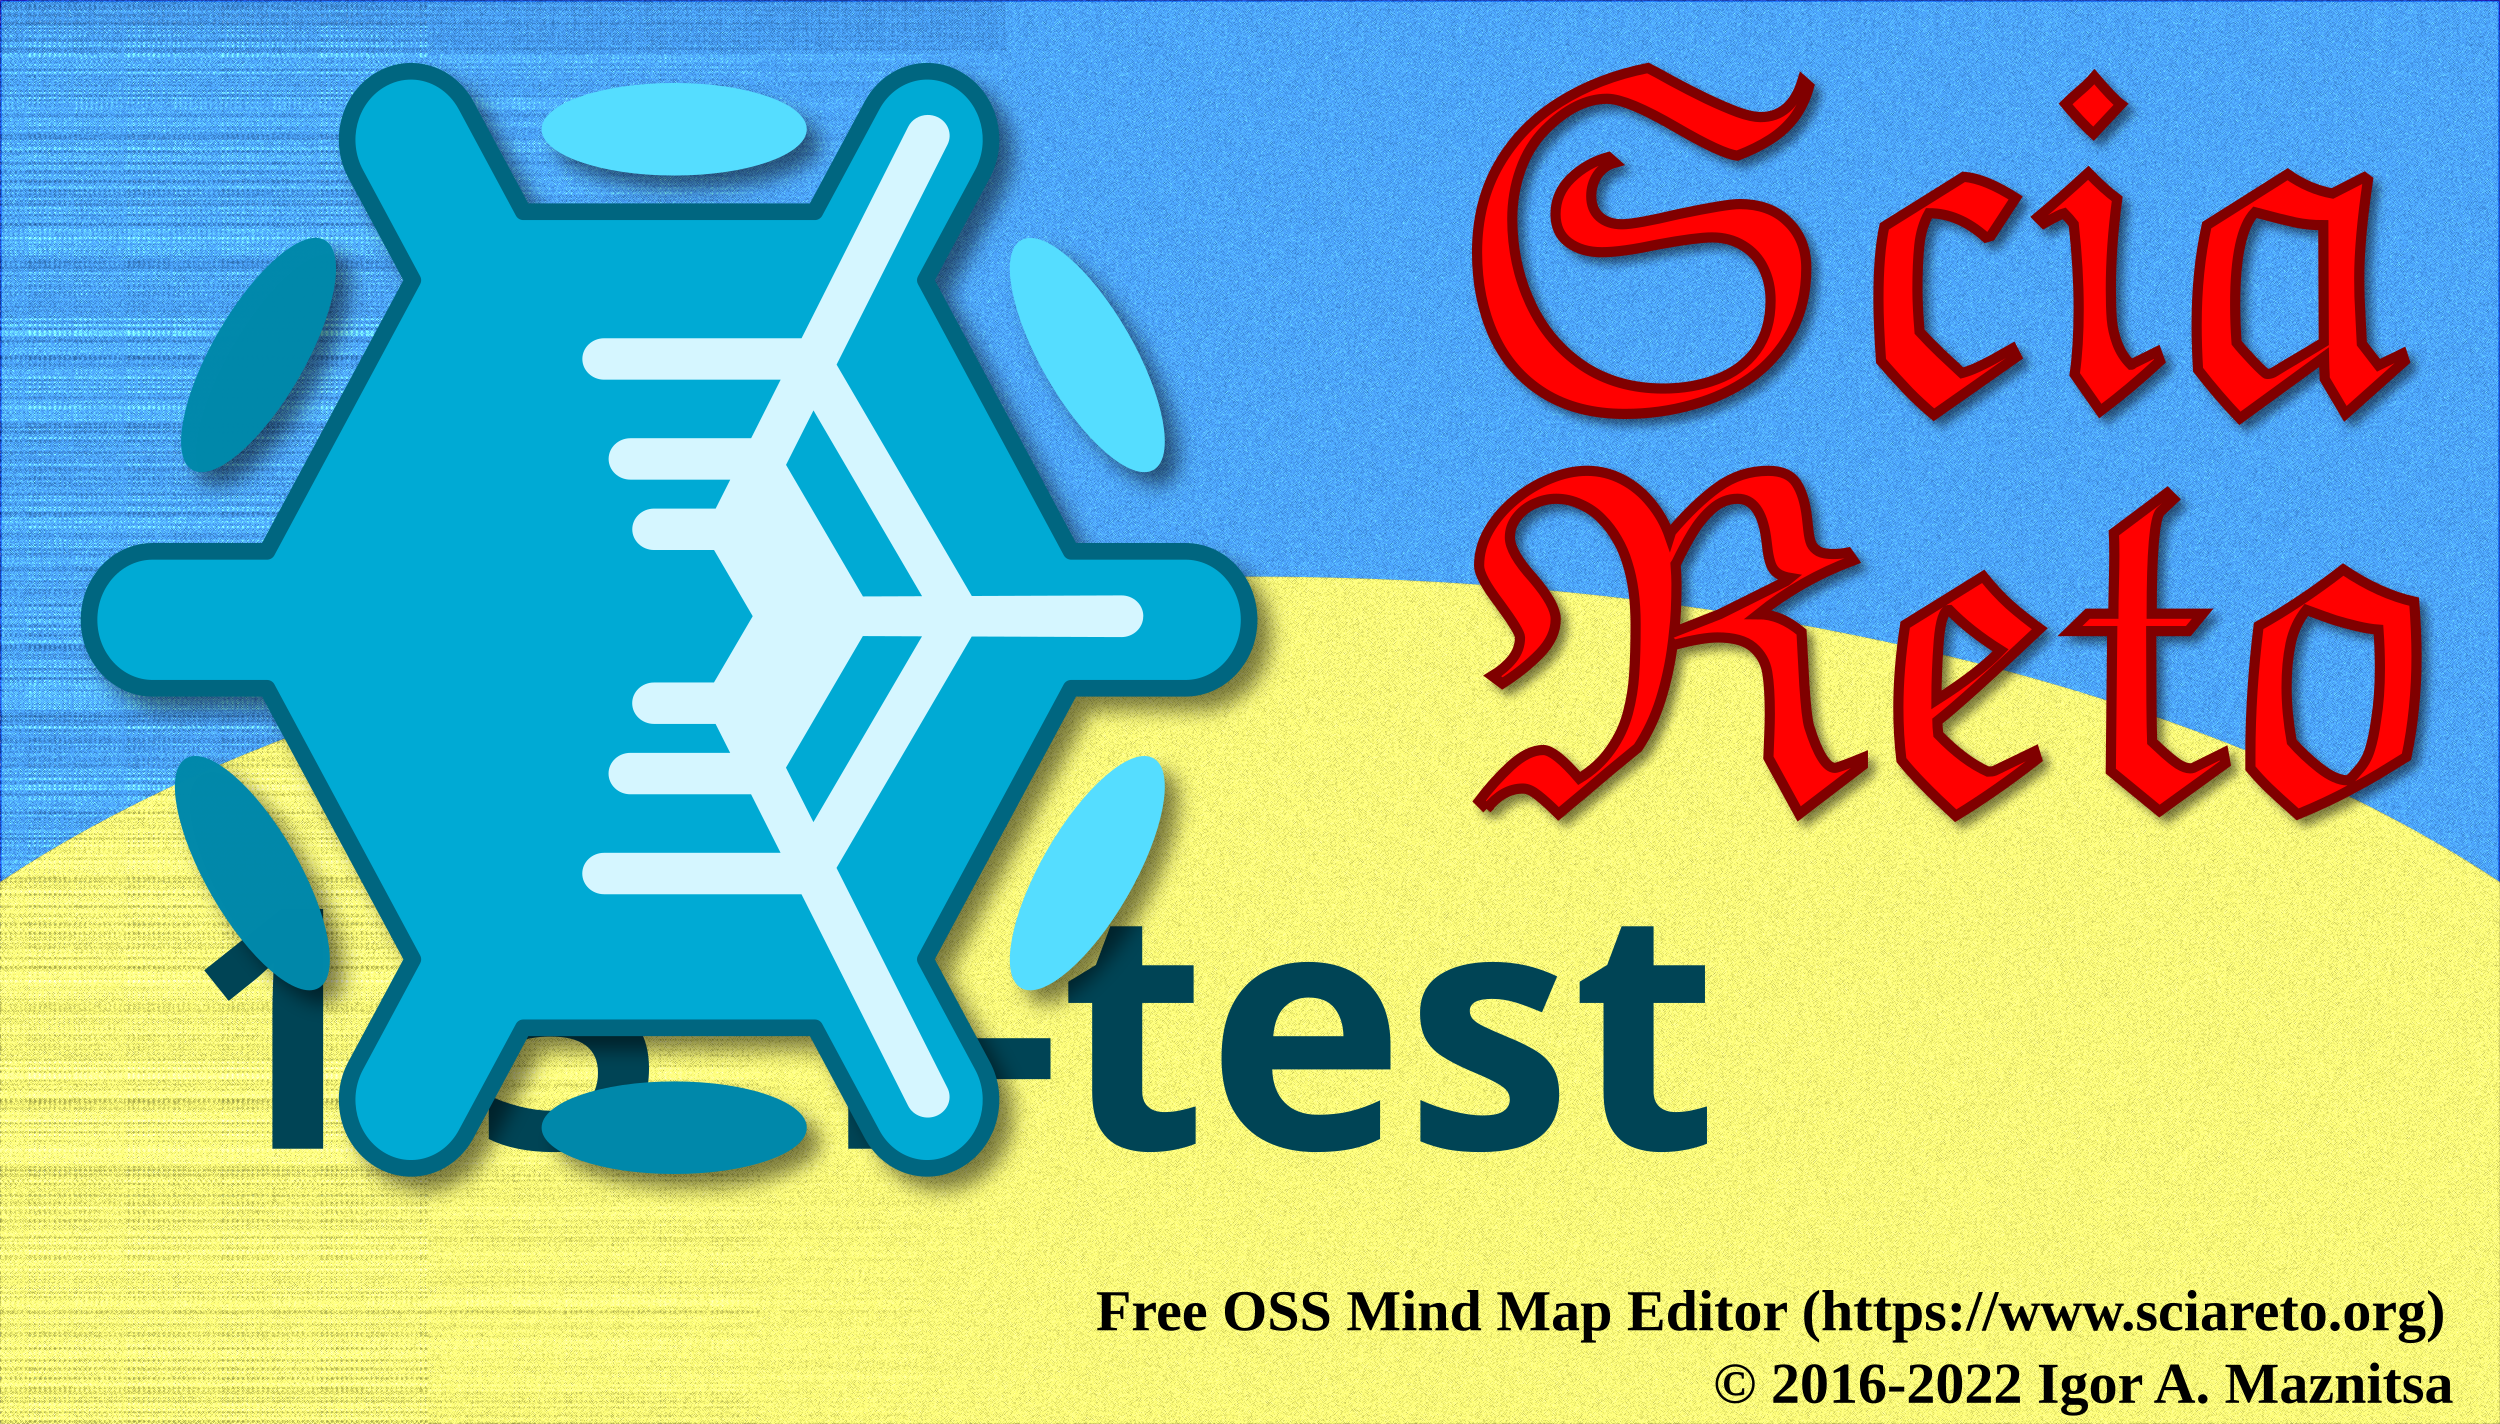
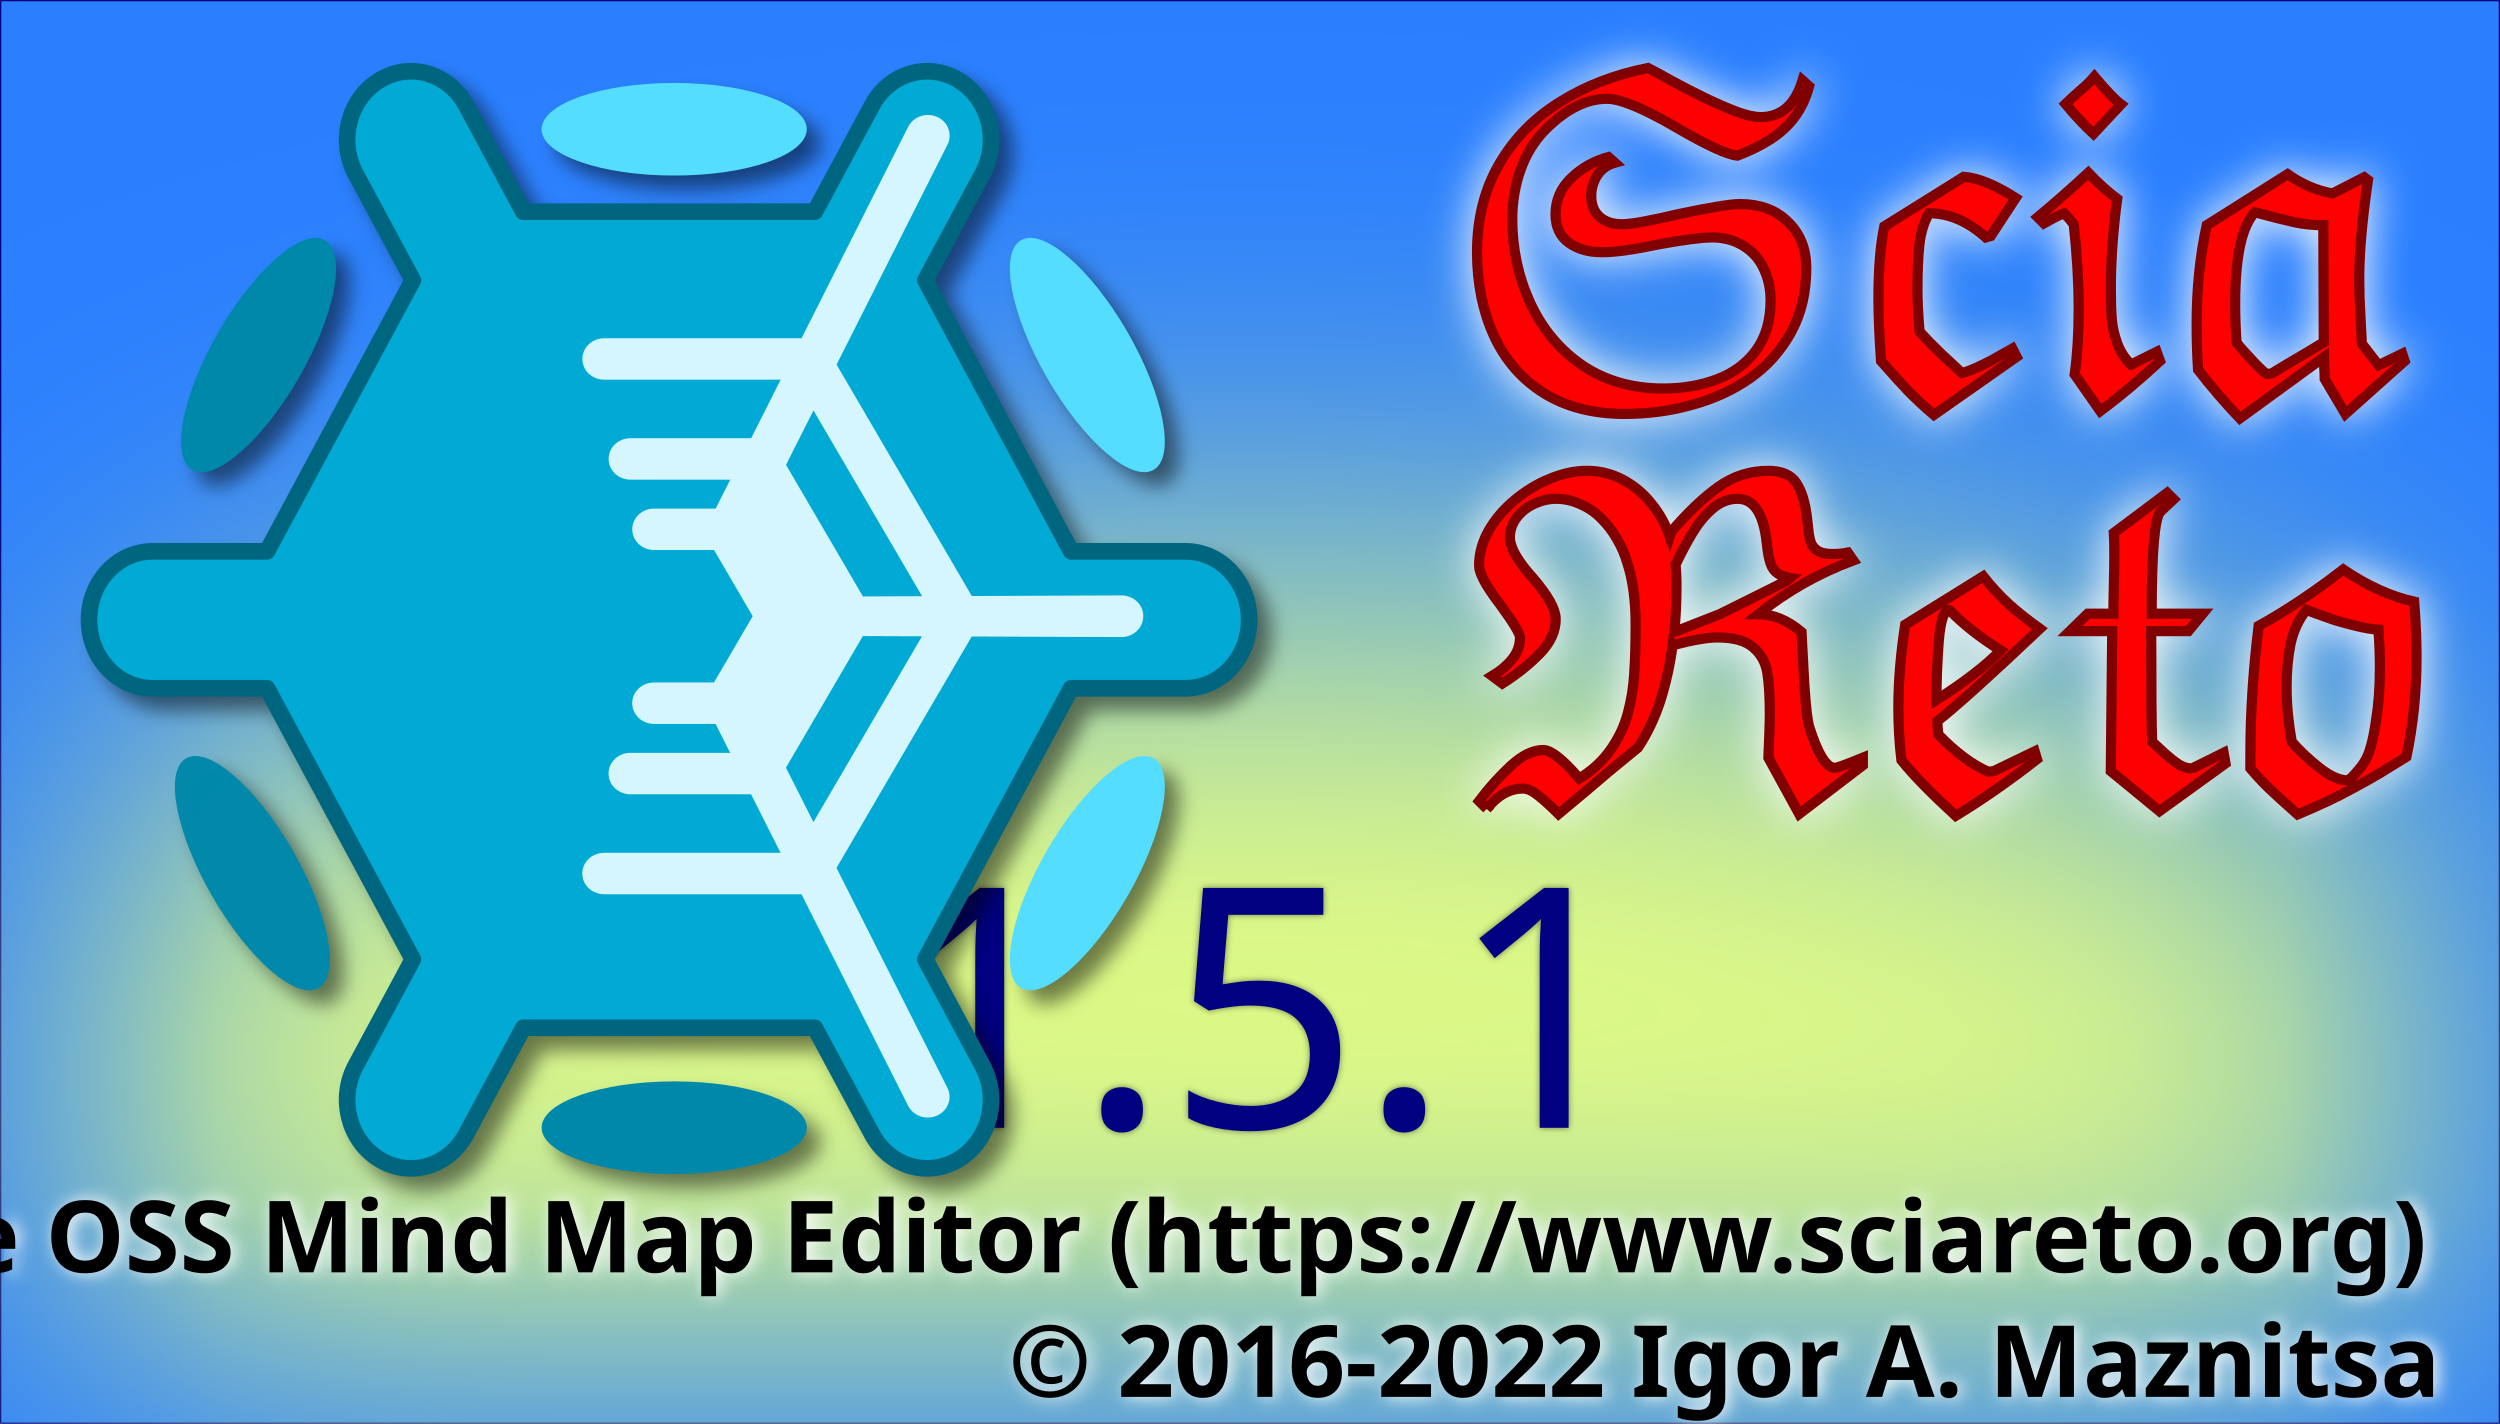
<svg xmlns="http://www.w3.org/2000/svg" version="1.1" id="svg4155" viewBox="0 0 1938.143 1103.857" height="311.533mm" width="546.987mm">
  <defs id="defs4157">
    <filter style="color-interpolation-filters:sRGB;" id="filter4274">
      <feFlood flood-opacity="0.498" flood-color="rgb(0,0,0)" result="flood" id="feFlood4276" />
      <feComposite in="flood" in2="SourceGraphic" operator="in" result="composite1" id="feComposite4278" />
      <feGaussianBlur in="composite1" stdDeviation="3" result="blur" id="feGaussianBlur4280" />
      <feOffset dx="6" dy="6" result="offset" id="feOffset4282" />
      <feComposite in="SourceGraphic" in2="offset" operator="over" result="fbSourceGraphic" id="feComposite4284" />
      <feColorMatrix result="fbSourceGraphicAlpha" in="fbSourceGraphic" values="0 0 0 -1 0 0 0 0 -1 0 0 0 0 -1 0 0 0 0 1 0" id="feColorMatrix4286" />
      <feFlood id="feFlood4288" flood-opacity="0.498" flood-color="rgb(0,0,0)" result="flood" in="fbSourceGraphic" />
      <feComposite id="feComposite4290" in2="fbSourceGraphic" in="flood" operator="in" result="composite1" />
      <feGaussianBlur id="feGaussianBlur4292" in="composite1" stdDeviation="19.4" result="blur" />
      <feOffset id="feOffset4294" dx="42.2" dy="42.2" result="offset" />
      <feComposite id="feComposite4296" in2="offset" in="fbSourceGraphic" operator="over" result="composite2" />
    </filter>
    <filter height="1.4" y="-0.2" width="1.4" x="-0.2" style="color-interpolation-filters:sRGB;" id="filter5015">
      <feGaussianBlur result="result1" in="SourceGraphic" stdDeviation="2" id="feGaussianBlur5017" />
      <feTurbulence result="result0" numOctaves="5" baseFrequency="0.05" type="fractalNoise" id="feTurbulence5019" />
      <feDisplacementMap result="result2" scale="10" yChannelSelector="G" xChannelSelector="R" in="result1" in2="result0" id="feDisplacementMap5021" />
      <feColorMatrix values="1 0 0 0 0 0 1 0 0 0 0 0 1 0 0 0 0 0 10 0 " result="result3" id="feColorMatrix5023" />
      <feBlend mode="multiply" in="result2" result="result5" in2="result3" id="feBlend5025" />
      <feGaussianBlur result="result4" in="result3" stdDeviation="5" id="feGaussianBlur5027" />
      <feComposite k1="0.5" k3="1.5" k2="0.15" in="result4" in2="result5" operator="arithmetic" result="result6" id="feComposite5029" />
      <feComposite operator="in" in="result6" in2="result4" id="feComposite5031" />
    </filter>
    <filter style="color-interpolation-filters:sRGB;" id="filter5576">
      <feTurbulence result="result1" baseFrequency="0.064" numOctaves="4" type="fractalNoise" id="feTurbulence5578" />
      <feGaussianBlur in="SourceAlpha" stdDeviation="4.9" result="result91" id="feGaussianBlur5580" />
      <feComposite operator="out" in="SourceAlpha" in2="result91" id="feComposite5582" />
      <feComposite in2="result1" id="feComposite5584" />
      <feColorMatrix result="result1" values="1 0 0 0 0 0 1 0 0 0 0 0 1 0 0 0 0 0 20 -9" id="feColorMatrix5586" />
      <feComposite result="result1" operator="in" in="SourceGraphic" in2="result1" id="feComposite5588" />
      <feTurbulence baseFrequency="0.032" numOctaves="1" result="result92" id="feTurbulence5590" />
      <feDisplacementMap scale="4.1" yChannelSelector="G" xChannelSelector="R" in="result1" in2="result92" id="feDisplacementMap5592" result="fbSourceGraphic" />
      <feColorMatrix result="fbSourceGraphicAlpha" in="fbSourceGraphic" values="0 0 0 -1 0 0 0 0 -1 0 0 0 0 -1 0 0 0 0 1 0" id="feColorMatrix4409" />
      <feMorphology id="feMorphology4411" radius="2" in="fbSourceGraphic" result="result0" />
      <feTurbulence id="feTurbulence4413" numOctaves="1" baseFrequency="0.078" result="result91" />
      <feDisplacementMap id="feDisplacementMap4415" in2="result91" in="result0" scale="6.3" xChannelSelector="R" yChannelSelector="G" result="fbSourceGraphic" />
      <feColorMatrix result="fbSourceGraphicAlpha" in="fbSourceGraphic" values="0 0 0 -1 0 0 0 0 -1 0 0 0 0 -1 0 0 0 0 1 0" id="feColorMatrix4417" />
      <feGaussianBlur id="feGaussianBlur4419" result="result0" in="fbSourceGraphic" stdDeviation="1" />
      <feTurbulence id="feTurbulence4421" type="turbulence" baseFrequency="0.057" seed="4" numOctaves="4" result="result1" />
      <feDisplacementMap id="feDisplacementMap4423" in2="result1" xChannelSelector="R" result="result91" />
      <feComposite id="feComposite4425" in2="result91" result="result2" operator="out" in="result0" />
      <feComposite id="feComposite4427" in2="result2" k1="0.1" k3="1.2" in="fbSourceGraphicAlpha" operator="arithmetic" result="result5" />
      <feBlend id="feBlend4429" in2="result5" result="fbSourceGraphic" mode="multiply" />
      <feGaussianBlur id="feGaussianBlur4431" stdDeviation="3" in="fbSourceGraphic" result="result0" />
      <feSpecularLighting id="feSpecularLighting4433" in="result0" result="result1" lighting-color="rgb(254,230,93)" surfaceScale="3" specularConstant="0.4" specularExponent="15">
        <fePointLight id="fePointLight4435" x="-5000" y="-10000" z="20000" />
      </feSpecularLighting>
      <feComposite id="feComposite4437" in2="fbSourceGraphic" in="result1" result="result2" operator="in" />
      <feComposite id="feComposite4439" in2="result2" k1="-1" in="fbSourceGraphic" result="result4" operator="arithmetic" k2="2.5" k3="3.5" />
      <feBlend id="feBlend4441" in2="result4" mode="multiply" />
    </filter>
    <filter height="1.4" y="-0.2" width="1.4" x="-0.2" style="color-interpolation-filters:sRGB;" id="filter3575">
      <feGaussianBlur result="result1" in="SourceGraphic" stdDeviation="2" id="feGaussianBlur3577" />
      <feTurbulence result="result0" numOctaves="5" baseFrequency="0.05" type="fractalNoise" id="feTurbulence3579" />
      <feDisplacementMap result="result2" scale="10" yChannelSelector="G" xChannelSelector="R" in="result1" in2="result0" id="feDisplacementMap3581" />
      <feColorMatrix values="1 0 0 0 0 0 1 0 0 0 0 0 1 0 0 0 0 0 10 0 " result="result3" id="feColorMatrix3583" />
      <feBlend mode="multiply" in="result2" result="result5" in2="result3" id="feBlend3585" />
      <feGaussianBlur result="result4" in="result3" stdDeviation="5" id="feGaussianBlur3587" />
      <feComposite k1="0.5" k3="1.5" k2="0.15" in="result4" in2="result5" operator="arithmetic" result="result6" id="feComposite3589" />
      <feComposite operator="in" in="result6" in2="result4" id="feComposite3591" />
    </filter>
-     <filter style="color-interpolation-filters:sRGB;" id="filter1775" x="-0.017" y="-0.022" width="1.042" height="1.055">
+     <filter style="color-interpolation-filters:sRGB;" id="filter1775" x="-0.032" y="-0.041" width="1.072" height="1.092">
      <feFlood flood-opacity="0.498" flood-color="rgb(0,0,0)" result="flood" id="feFlood1765" />
      <feComposite in="flood" in2="SourceGraphic" operator="in" result="composite1" id="feComposite1767" />
      <feGaussianBlur in="composite1" stdDeviation="4" result="blur" id="feGaussianBlur1769" />
      <feOffset dx="6" dy="6" result="offset" id="feOffset1771" />
-       <feComposite in="SourceGraphic" in2="offset" operator="over" result="composite2" id="feComposite1773" />
+       <feComposite in="SourceGraphic" in2="offset" operator="over" result="fbSourceGraphic" id="feComposite1773" />
+       <feColorMatrix result="fbSourceGraphicAlpha" in="fbSourceGraphic" values="0 0 0 -1 0 0 0 0 -1 0 0 0 0 -1 0 0 0 0 1 0" id="feColorMatrix1205" />
+       <feGaussianBlur id="feGaussianBlur1207" stdDeviation="5" result="result6" in="fbSourceGraphic" />
+       <feComposite in2="result6" id="feComposite1209" result="result8" in="fbSourceGraphic" operator="atop" />
+       <feComposite in2="fbSourceGraphicAlpha" id="feComposite1211" result="result9" operator="over" in="result8" />
+       <feColorMatrix id="feColorMatrix1213" values="1 0 0 0 0 0 1 0 0 0 0 0 1 0 0 0 0 0 1 0 " result="result10" />
+       <feBlend in2="result6" id="feBlend1215" in="result10" mode="normal" />
    </filter>
    <filter style="color-interpolation-filters:sRGB;" id="filter1787" x="-0.027" y="-0.028" width="1.066" height="1.069">
      <feFlood flood-opacity="0.498" flood-color="rgb(0,0,0)" result="flood" id="feFlood1777" />
      <feComposite in="flood" in2="SourceGraphic" operator="in" result="composite1" id="feComposite1779" />
      <feGaussianBlur in="composite1" stdDeviation="4" result="blur" id="feGaussianBlur1781" />
      <feOffset dx="6" dy="6" result="offset" id="feOffset1783" />
      <feComposite in="SourceGraphic" in2="offset" operator="over" result="composite2" id="feComposite1785" />
    </filter>
    <filter style="color-interpolation-filters:sRGB;" id="filter1599" x="-0.018" y="-0.032" width="1.036" height="1.063">
      <feGaussianBlur in="SourceGraphic" stdDeviation="13.345" result="result3" id="feGaussianBlur1575" />
      <feGaussianBlur result="result4" in="SourceGraphic" stdDeviation="1" id="feGaussianBlur1577" />
      <feBlend mode="darken" in2="result3" id="feBlend1579" />
      <feComponentTransfer result="result1" id="feComponentTransfer1587">
        <feFuncR type="discrete" tableValues="0 0.2 0.4 0.6 0.8 1 1" id="feFuncR1581" />
        <feFuncG type="discrete" tableValues="0 0.2 0.4 0.6 0.8 1 1" id="feFuncG1583" />
        <feFuncB type="discrete" tableValues="0 0.2 0.4 0.6 0.8 1 1" id="feFuncB1585" />
      </feComponentTransfer>
      <feTurbulence result="result0" seed="0" baseFrequency="1" numOctaves="7" type="fractalNoise" id="feTurbulence1589" />
      <feConvolveMatrix result="result5" order="3 3" kernelMatrix="-2 0 -2 0 -10 0 -2 0 -2 " id="feConvolveMatrix1591" />
      <feColorMatrix in="result5" type="saturate" values="0" result="result4" id="feColorMatrix1593" />
      <feComposite result="result2" k3="0.5" k2="0.5" k1="1.5" operator="arithmetic" in="result1" in2="result4" id="feComposite1595" />
      <feComposite in2="SourceGraphic" operator="in" id="feComposite1597" />
    </filter>
-     <filter style="color-interpolation-filters:sRGB;" id="filter1171" x="-0.05" y="-0.107" width="1.101" height="1.213">
-       <feGaussianBlur in="SourceGraphic" stdDeviation="48.972" result="result3" id="feGaussianBlur1147" />
+     <filter style="color-interpolation-filters:sRGB;" id="filter1171" x="-0.003" y="-0.006" width="1.006" height="1.012">
+       <feGaussianBlur in="SourceGraphic" stdDeviation="1.802" result="result3" id="feGaussianBlur1147" />
      <feGaussianBlur result="result4" in="SourceGraphic" stdDeviation="1" id="feGaussianBlur1149" />
      <feBlend mode="darken" in2="result3" id="feBlend1151" />
      <feComponentTransfer result="result1" id="feComponentTransfer1159">
        <feFuncR type="discrete" tableValues="0 0.2 0.4 0.6 0.8 1 1" id="feFuncR1153" />
        <feFuncG type="discrete" tableValues="0 0.2 0.4 0.6 0.8 1 1" id="feFuncG1155" />
        <feFuncB type="discrete" tableValues="0 0.2 0.4 0.6 0.8 1 1" id="feFuncB1157" />
      </feComponentTransfer>
      <feTurbulence result="result0" seed="0" baseFrequency="1" numOctaves="7" type="fractalNoise" id="feTurbulence1161" />
      <feConvolveMatrix result="result5" order="3 3" kernelMatrix="-2 0 -2 0 -10 0 -2 0 -2 " id="feConvolveMatrix1163" />
      <feColorMatrix in="result5" type="saturate" values="0" result="result4" id="feColorMatrix1165" />
      <feComposite result="result2" k3="0.5" k2="0.5" k1="1.5" operator="arithmetic" in="result1" in2="result4" id="feComposite1167" />
      <feComposite in2="SourceGraphic" operator="in" id="feComposite1169" />
    </filter>
+     <filter style="color-interpolation-filters:sRGB;" id="filter1445" x="-0.028" y="-0.035" width="1.084" height="1.076">
+       <feOffset dy="3" dx="23.303" id="feOffset1435" />
+       <feGaussianBlur stdDeviation="7.511" result="blur" id="feGaussianBlur1437" />
+       <feFlood flood-color="rgb(255,255,255)" flood-opacity="1" result="flood" id="feFlood1439" />
+       <feComposite in="flood" in2="SourceGraphic" operator="in" result="composite" id="feComposite1441" />
+       <feBlend in="blur" in2="composite" mode="normal" id="feBlend1443" />
+     </filter>
+     <filter y="-0.057" height="1.115" style="color-interpolation-filters:sRGB;" id="filter1573" x="-0.045" width="1.09">
+       <feGaussianBlur stdDeviation="13.396" result="result6" id="feGaussianBlur1563" />
+       <feComposite result="result8" in="SourceGraphic" operator="atop" in2="result6" id="feComposite1565" />
+       <feComposite result="result9" operator="over" in2="SourceAlpha" in="result8" id="feComposite1567" />
+       <feColorMatrix values="1 0 0 0 0 0 1 0 0 0 0 0 1 0 0 0 0 0 1 0 " result="result10" id="feColorMatrix1569" />
+       <feBlend in="result10" mode="normal" in2="result6" id="feBlend1571" />
+     </filter>
+     <filter style="color-interpolation-filters:sRGB;" id="filter1755" x="-0.007" y="-0.071" width="1.017" height="1.173">
+       <feColorMatrix values="0 0 0 0 0 0 0 0 0 0 0 0 0 0 0 0.21 0.72 0.07 0 0 " result="result1" id="feColorMatrix1727" />
+       <feColorMatrix values="1 0 0 0 0 0 1 0 0 0 0 0 1 0 0 0 0 0 2 0 " result="result9" id="feColorMatrix1729" />
+       <feComposite in2="result9" in="SourceGraphic" operator="in" result="result4" id="feComposite1731" />
+       <feFlood result="result2" flood-color="rgb(238,238,236)" id="feFlood1733" flood-opacity="1" />
+       <feComposite in2="result9" operator="in" result="result10" id="feComposite1735" />
+       <feComposite in2="result4" operator="atop" id="feComposite1737" />
+       <feGaussianBlur stdDeviation="3" result="result8" id="feGaussianBlur1739" />
+       <feOffset dx="3" dy="3" result="result3" in="result8" id="feOffset1741" />
+       <feFlood flood-opacity="1" flood-color="rgb(219,173,62)" result="result5" id="feFlood1743" />
+       <feMerge result="result6" id="feMerge1751">
+         <feMergeNode in="result5" id="feMergeNode1745" />
+         <feMergeNode in="result3" id="feMergeNode1747" />
+         <feMergeNode in="result4" id="feMergeNode1749" />
+       </feMerge>
+       <feComposite in2="SourceGraphic" operator="in" result="result7" id="feComposite1753" />
+     </filter>
+     <filter style="color-interpolation-filters:sRGB;" id="filter1883" x="-0.007" y="-0.071" width="1.017" height="1.173">
+       <feOffset dy="3" dx="3" id="feOffset1873" />
+       <feGaussianBlur stdDeviation="3" result="blur" id="feGaussianBlur1875" />
+       <feFlood flood-color="rgb(255,255,255)" flood-opacity="1" result="flood" id="feFlood1877" />
+       <feComposite in="flood" in2="SourceGraphic" operator="in" result="composite" id="feComposite1879" />
+       <feBlend in="blur" in2="composite" mode="normal" id="feBlend1881" />
+     </filter>
+     <filter style="color-interpolation-filters:sRGB;" id="filter2927" x="-0.062" y="-0.078" width="1.124" height="1.158">
+       <feFlood flood-opacity="1" flood-color="rgb(255,255,255)" result="flood" id="feFlood2917" />
+       <feComposite in="flood" in2="SourceGraphic" operator="in" result="composite1" id="feComposite2919" />
+       <feGaussianBlur in="composite1" stdDeviation="19.148" result="blur" id="feGaussianBlur2921" />
+       <feOffset dx="4.52416e-15" dy="4.57967e-15" result="offset" id="feOffset2923" />
+       <feComposite in="SourceGraphic" in2="offset" operator="over" result="composite2" id="feComposite2925" />
+     </filter>
+     <filter style="color-interpolation-filters:sRGB;" id="filter2957" x="-0.009" y="-0.089" width="1.019" height="1.179">
+       <feFlood flood-opacity="1" flood-color="rgb(255,255,255)" result="flood" id="feFlood2947" />
+       <feComposite in="flood" in2="SourceGraphic" operator="in" result="composite1" id="feComposite2949" />
+       <feGaussianBlur in="composite1" stdDeviation="6.452" result="blur" id="feGaussianBlur2951" />
+       <feOffset dx="3.105" dy="4.57967e-15" result="offset" id="feOffset2953" />
+       <feComposite in="SourceGraphic" in2="offset" operator="over" result="composite2" id="feComposite2955" />
+     </filter>
+     <filter style="color-interpolation-filters:sRGB;" id="filter3185" x="-0.014" y="-0.038" width="1.029" height="1.076">
+       <feFlood flood-opacity="0.498" flood-color="rgb(0,0,0)" result="flood" id="feFlood3175" />
+       <feComposite in="flood" in2="SourceGraphic" operator="in" result="composite1" id="feComposite3177" />
+       <feGaussianBlur in="composite1" stdDeviation="2.663" result="blur" id="feGaussianBlur3179" />
+       <feOffset dx="4.52416e-15" dy="4.57967e-15" result="offset" id="feOffset3181" />
+       <feComposite in="SourceGraphic" in2="offset" operator="over" result="composite2" id="feComposite3183" />
+     </filter>
+     <filter style="color-interpolation-filters:sRGB;" id="filter1590" x="-0.001" y="-0.002" width="1.002" height="1.003">
+       <feTurbulence type="turbulence" result="result1" numOctaves="7" seed="300" baseFrequency="0.2" id="feTurbulence1572" />
+       <feDisplacementMap xChannelSelector="R" in2="result1" result="result7" id="feDisplacementMap1574" />
+       <feBlend in="result7" in2="SourceGraphic" mode="screen" result="fbSourceGraphic" id="feBlend1576" />
+       <feColorMatrix result="fbSourceGraphicAlpha" values="1 0 0 -1 0 1 0 1 -1 0 1 0 0 -1 0 -0.8 -1 0 4 -2.5 " id="feColorMatrix1578" />
+       <feGaussianBlur result="result0" in="fbSourceGraphicAlpha" stdDeviation="0.5" id="feGaussianBlur1580" />
+       <feSpecularLighting result="result6" surfaceScale="5" specularConstant="1" specularExponent="5" id="feSpecularLighting1584">
+         <feDistantLight azimuth="225" elevation="35" id="feDistantLight1582" />
+       </feSpecularLighting>
+       <feComposite in2="SourceGraphic" k3="1" k2="0.5" operator="arithmetic" result="result4" id="feComposite1586" />
+       <feComposite operator="in" result="result2" in="result4" in2="SourceGraphic" id="feComposite1588" />
+     </filter>
+     <filter y="-0" height="1.001" x="-0" width="1.001" style="color-interpolation-filters:sRGB;" id="filter6616">
+       <feTurbulence type="fractalNoise" baseFrequency="0.04" numOctaves="5" seed="0" result="result4" id="feTurbulence6602" />
+       <feDisplacementMap in="SourceGraphic" in2="result4" yChannelSelector="G" xChannelSelector="R" scale="10" result="result3" id="feDisplacementMap6604" />
+       <feDiffuseLighting lighting-color="rgb(233,230,215)" diffuseConstant="1" surfaceScale="2" result="result1" in="result4" id="feDiffuseLighting6608">
+         <feDistantLight azimuth="235" elevation="40" id="feDistantLight6606" />
+       </feDiffuseLighting>
+       <feComposite operator="in" in="result3" in2="result1" result="result2" id="feComposite6610" />
+       <feComposite in2="result1" result="result5" operator="arithmetic" k1="1.7" id="feComposite6612" />
+       <feBlend in="result5" in2="result3" mode="normal" id="feBlend6614" />
+       <feGaussianBlur stdDeviation="0.001" id="feGaussianBlur8616" />
+     </filter>
+     <filter style="color-interpolation-filters:sRGB" id="filter5349" x="-0.18" y="-0.381" width="1.36" height="1.761">
+       <feGaussianBlur stdDeviation="178.277" id="feGaussianBlur5351" />
+     </filter>
  </defs>
  <g id="layer1" transform="translate(843.357, 102.424)">
-     <rect style="opacity:1;fill:#2a7fff;fill-opacity:1;stroke:#000080;stroke-width:1;stroke-linecap:round;stroke-linejoin:round;stroke-miterlimit:4;stroke-dasharray:none;stroke-opacity:1;filter:url(#filter1599)" id="rect4059" width="1937.143" height="1102.857" x="-842.857" y="-101.924" />
-     <ellipse style="fill:#ffdd55;stroke:none;stroke-width:3.894;filter:url(#filter1171)" id="path160" cx="125.714" cy="906.59" rx="1188.18" ry="562.058" />
-     <text xml:space="preserve" style="font-style:normal;font-weight:normal;line-height:0%;font-family:sans-serif;letter-spacing:0px;word-spacing:0px;fill:#000000;fill-opacity:1;stroke:none;stroke-width:1px;stroke-linecap:butt;stroke-linejoin:miter;stroke-opacity:1" x="1074.315" y="928.862" id="text4205">
-       <tspan id="tspan4207" x="1074.315" y="928.862" style="font-style:normal;font-variant:normal;font-weight:bold;font-stretch:normal;font-size:45px;line-height:1.25;font-family:'Times New Roman';-inkscape-font-specification:'Times New Roman, Bold';text-align:end;text-anchor:end">Free OSS Mind Map Editor (https://www.sciareto.org)</tspan>
-       <tspan x="1074.315" y="985.112" id="tspan4209" style="font-style:normal;font-variant:normal;font-weight:bold;font-stretch:normal;font-size:45px;line-height:1.25;font-family:'Times New Roman';-inkscape-font-specification:'Times New Roman, Bold';text-align:end;text-anchor:end">© 2016-2022 Igor A. Maznitsa</tspan>
+     <rect style="fill:#2a7fff;fill-opacity:1;stroke:#000080;stroke-width:1;stroke-linecap:round;stroke-linejoin:round;stroke-miterlimit:4;stroke-dasharray:none;stroke-opacity:1" id="rect4059" width="1937.143" height="1102.857" x="-842.857" y="-101.924" />
+     <path id="path160" style="fill:#e5ff80;stroke-width:3.894;opacity:1;fill-opacity:1;filter:url(#filter5349)" d="M 1313.894,906.59 A 1188.18,562.058 0 0 1 125.714,1468.647 1188.18,562.058 0 0 1 -1062.465,906.59 1188.18,562.058 0 0 1 125.714,344.532 1188.18,562.058 0 0 1 1313.894,906.59 Z" />
+     <text xml:space="preserve" style="font-style:normal;font-weight:normal;font-size:20.601px;line-height:0%;font-family:sans-serif;letter-spacing:0px;word-spacing:0px;fill:#000000;fill-opacity:1;stroke:none;stroke-width:1.717px;stroke-linecap:butt;stroke-linejoin:miter;stroke-opacity:1;filter:url(#filter2957)" x="1075.476" y="883.936" id="text4205">
+       <tspan id="tspan4207" x="1075.476" y="883.936" style="font-style:normal;font-variant:normal;font-weight:bold;font-stretch:normal;font-size:77.252px;line-height:1.25;font-family:'Cloister Black';-inkscape-font-specification:'Cloister Black,  Bold';text-align:end;text-anchor:end;fill:#000000;stroke-width:1.717px">Free OSS Mind Map Editor (https://www.sciareto.org)</tspan>
+       <tspan x="1075.476" y="980.5" id="tspan4209" style="font-style:normal;font-variant:normal;font-weight:bold;font-stretch:normal;font-size:77.252px;line-height:1.25;font-family:'Cloister Black';-inkscape-font-specification:'Cloister Black,  Bold';text-align:end;text-anchor:end;fill:#000000;stroke-width:1.717px">© 2016-2022 Igor A. Maznitsa</tspan>
    </text>
-     <g id="g949" transform="matrix(0.8982508,0,0,0.8982508,102.1156,-21.01313)" style="fill:#ff0000;filter:url(#filter1775)">
+     <g id="g949" transform="matrix(0.8982508,0,0,0.8982508,102.1156,-21.01313)" style="fill:#ff0000;filter:url(#filter2927)">
      <g id="g4466" transform="translate(14)" style="fill:#ff0000">
        <path d="m 335.807,266.606 q -40.971,0 -69.773,-17.849 -28.599,-17.849 -43.202,-49.49 -14.604,-31.844 -14.604,-72.207 0,-43.202 19.066,-76.06 19.066,-32.858 52.329,-53.546 33.264,-20.891 76.06,-29.41 5.882,2.84 20.283,10.953 14.604,7.91 30.018,15.415 15.415,7.302 27.382,11.764 11.967,4.259 19.471,4.259 26.773,0 36.306,-31.641 l 5.679,5.071 q -4.259,15.618 -12.778,26.976 -8.519,11.156 -20.688,18.863 -11.967,7.707 -28.396,13.995 -13.589,-1.42 -53.141,-24.542 -42.188,-24.542 -59.428,-24.542 -26.57,0 -53.141,26.57 -14.401,14.604 -21.5,34.886 -7.099,20.08 -7.099,42.391 0,38.74 15.618,72.612 15.618,33.669 45.028,53.749 29.613,19.877 69.773,19.877 24.948,0 46.042,-7.91 21.297,-7.91 33.872,-24.948 12.575,-17.24 12.575,-43.202 0,-15.415 -6.085,-27.787 -5.882,-12.372 -17.646,-19.471 -11.561,-7.099 -26.773,-7.099 -13.589,0 -46.65,6.085 -31.438,6.693 -48.476,6.693 -17.24,0 -28.599,-8.316 -11.358,-8.316 -11.358,-24.542 0,-18.052 13.387,-31.033 13.589,-13.184 32.25,-18.254 l 5.476,4.868 q -9.533,2.637 -15.009,10.75 -5.274,8.113 -5.274,18.052 0,11.358 7.099,17.849 7.302,6.49 19.471,6.49 11.764,0 48.476,-8.722 41.58,-8.722 53.141,-8.722 12.778,0 22.919,3.651 10.344,3.651 18.052,11.156 7.91,7.302 12.17,17.443 4.259,10.141 4.259,23.122 0,31.438 -13.184,55.372 -13.184,23.934 -35.089,39.349 -21.905,15.415 -50.098,23.122 -27.99,7.91 -58.211,7.91 z" style="font-style:normal;font-variant:normal;font-weight:normal;font-stretch:normal;font-size:medium;line-height:125%;font-family:eufm10;-inkscape-font-specification:eufm10;letter-spacing:0px;word-spacing:0px;fill:#ff0000;fill-opacity:1;stroke:#800000;stroke-width:8.8;stroke-linecap:butt;stroke-linejoin:miter;stroke-miterlimit:4;stroke-dasharray:none;stroke-opacity:1" id="path4436" />
        <path d="m 556.889,220.969 q -2.231,-32.655 -2.231,-53.546 0,-39.146 5.071,-62.674 L 628.284,61.953 q 18.457,1.42 44.825,18.254 l -21.5,32.858 -4.259,1.217 q -23.325,-20.891 -49.084,-20.891 -6.693,11.967 -8.316,27.787 -1.623,15.821 -1.623,37.929 0,14.198 1.825,36.509 8.519,9.33 17.849,18.254 9.33,8.722 18.66,17.443 6.693,-1.825 12.778,-4.665 6.288,-2.84 12.778,-6.288 6.49,-3.651 18.052,-10.141 l 3.651,7.099 -71.395,50.098 q -11.967,-10.141 -21.703,-20.08 -9.736,-10.141 -23.934,-26.368 z" style="font-style:normal;font-variant:normal;font-weight:normal;font-stretch:normal;font-size:medium;line-height:125%;font-family:eufm10;-inkscape-font-specification:eufm10;letter-spacing:0px;word-spacing:0px;fill:#ff0000;fill-opacity:1;stroke:#800000;stroke-width:8.8;stroke-linecap:butt;stroke-linejoin:miter;stroke-miterlimit:4;stroke-dasharray:none;stroke-opacity:1" id="path4438" />
        <path d="m 724.019,232.531 q 3.448,-24.339 3.448,-56.792 0,-33.872 -4.259,-72.815 -3.651,-4.868 -8.316,-9.533 -3.245,0.811 -17.443,8.722 l -5.274,-5.274 q 20.891,-17.443 43.608,-38.334 13.184,13.792 24.948,22.514 -5.476,40.971 -5.476,77.683 0,16.023 0.811,26.165 0.811,10.141 4.665,20.688 3.854,10.547 11.967,18.66 0.811,0 1.623,-0.811 1.014,-1.014 2.028,-1.217 l 18.457,-9.127 2.84,7.91 Q 771.886,244.903 746.127,264.172 Z M 740.245,24.835 q -11.561,-10.547 -24.136,-25.759 4.057,-4.057 11.967,-10.953 8.113,-6.896 12.981,-12.575 16.023,18.863 22.919,23.934 z" style="font-style:normal;font-variant:normal;font-weight:normal;font-stretch:normal;font-size:medium;line-height:125%;font-family:eufm10;-inkscape-font-specification:eufm10;letter-spacing:0px;word-spacing:0px;fill:#ff0000;fill-opacity:1;stroke:#800000;stroke-width:8.8;stroke-linecap:butt;stroke-linejoin:miter;stroke-miterlimit:4;stroke-dasharray:none;stroke-opacity:1" id="path4440" />
        <path d="m 866.607,270.459 q -18.66,-19.471 -36.103,-41.985 -1.217,-19.471 -1.217,-38.74 0,-46.65 8.722,-85.999 l 69.773,-44.014 q 18.457,12.981 38.74,16.632 l 27.382,-13.995 3.245,2.434 q -7.505,51.315 -7.505,84.376 0,6.288 0.203,16.023 0.406,9.736 1.014,20.688 0.608,10.75 1.014,20.08 l 14.401,18.66 20.486,-9.939 2.028,6.288 -51.112,45.636 -17.849,-30.221 q 0,-3.245 -0.406,-9.533 -0.406,-6.288 -0.406,-9.127 z m -2.84,-65.31 q 4.259,5.476 14.401,16.226 10.344,10.75 11.764,10.75 3.042,0 5.476,-1.217 11.561,-7.099 20.283,-12.17 8.722,-5.071 23.325,-13.995 l -0.406,-101.008 q -12.778,0 -24.339,-2.434 -11.358,-2.434 -34.683,-8.722 -17.038,17.849 -17.038,79.306 0,16.429 1.217,33.264 z" style="font-style:normal;font-variant:normal;font-weight:normal;font-stretch:normal;font-size:medium;line-height:125%;font-family:eufm10;-inkscape-font-specification:eufm10;letter-spacing:0px;word-spacing:0px;fill:#ff0000;fill-opacity:1;stroke:#800000;stroke-width:8.8;stroke-linecap:butt;stroke-linejoin:miter;stroke-miterlimit:4;stroke-dasharray:none;stroke-opacity:1" id="path4442" />
      </g>
      <g id="g4460" transform="translate(32,-174)" style="fill:#ff0000">
        <path d="m 198.696,781.382 -6.693,-6.693 q 12.372,-16.429 27.179,-30.221 15.009,-13.792 28.193,-13.792 9.939,0 31.033,24.542 16.632,-9.939 26.976,-24.745 10.547,-14.806 15.009,-31.641 4.462,-16.835 5.476,-33.872 1.217,-17.24 1.217,-42.797 0,-30.627 -7.099,-52.735 -3.245,-11.156 -8.924,-20.688 -5.476,-9.736 -13.184,-17.443 -7.505,-7.91 -18.052,-12.575 -10.344,-4.868 -21.297,-4.868 -9.533,0 -18.863,4.259 -9.33,4.259 -15.212,11.967 -5.882,7.707 -5.882,17.038 0,13.184 20.08,35.292 19.471,22.717 19.471,35.292 0,15.618 -13.589,29.613 -13.387,13.792 -32.452,25.962 l -8.722,-6.49 q 10.547,-6.288 17.24,-14.604 6.693,-8.316 6.693,-18.66 0,-5.071 -17.443,-28.802 -17.849,-23.325 -17.849,-33.061 0,-15.821 8.316,-30.424 8.316,-14.604 22.514,-26.368 14.401,-11.967 30.627,-18.457 16.429,-6.693 31.641,-6.693 16.226,0 30.627,7.505 14.401,7.505 24.745,20.486 10.547,12.778 16.023,28.599 l 1.217,-3.854 q 21.094,-24.745 40.565,-38.74 19.471,-13.995 43.405,-13.995 17.24,0 24.136,10.547 6.896,10.547 9.127,29.41 0.406,3.042 1.217,10.953 0.811,7.91 2.637,12.17 2.028,4.057 6.288,6.49 4.259,2.231 12.372,2.231 6.693,0 12.778,-1.217 l 4.665,6.693 q -45.028,16.835 -81.942,46.447 19.066,0 37.32,15.415 0.406,7.707 1.014,19.269 0.608,11.561 1.42,26.368 1.014,14.604 2.028,23.528 1.014,8.722 2.231,12.778 11.156,35.292 22.108,35.292 2.84,0 24.136,-8.722 v 6.49 l -54.966,41.985 -26.57,-48.476 q 0.406,-9.533 0.811,-20.486 0.406,-10.953 0.406,-17.443 0,-22.919 -2.231,-35.9 -2.231,-12.981 -12.17,-21.5 -9.939,-8.519 -30.83,-8.519 -12.981,0 -37.726,6.49 l -0.811,-0.811 q -3.245,25.151 -10.344,47.867 -7.099,22.514 -19.674,41.58 -15.415,12.575 -24.948,20.486 -9.33,7.91 -19.066,16.226 -9.736,8.113 -24.542,20.486 -10.141,-10.141 -17.646,-16.023 -7.302,-5.882 -12.981,-5.882 -17.443,0 -31.235,17.443 z M 360.349,628.855 399.698,613.44 q 61.051,-30.221 61.862,-31.033 -7.707,-1.217 -11.764,-4.057 -4.057,-2.84 -5.882,-7.707 -1.825,-4.868 -2.84,-12.17 -0.811,-7.505 -1.42,-11.358 -4.868,-33.264 -24.542,-33.264 -11.967,0 -21.905,8.722 -9.736,8.519 -17.038,20.688 -7.302,12.17 -13.792,25.759 l -0.811,1.217 q 0.811,10.953 0.811,16.632 0,24.542 -2.028,41.985 z" style="font-style:normal;font-variant:normal;font-weight:normal;font-stretch:normal;font-size:medium;line-height:125%;font-family:eufm10;-inkscape-font-specification:eufm10;letter-spacing:0px;word-spacing:0px;fill:#ff0000;fill-opacity:1;stroke:#800000;stroke-width:8.8;stroke-linecap:butt;stroke-linejoin:miter;stroke-miterlimit:4;stroke-dasharray:none;stroke-opacity:1" id="path4444" />
        <path d="m 556.484,739.396 q -2.637,-21.703 -2.637,-45.231 0,-33.264 5.882,-71.598 l 67.339,-41.782 q 10.547,13.387 22.514,24.339 12.17,10.75 26.368,20.891 -63.891,60.443 -88.433,79.711 0,4.259 0.811,11.561 21.905,22.717 42.797,32.047 3.854,0 5.882,-0.811 l 34.481,-16.632 2.028,6.693 q -36.712,28.599 -70.178,48.881 -32.655,-30.018 -46.853,-48.07 z m 30.221,-51.924 q 36.712,-23.325 55.372,-42.797 -26.57,-16.632 -44.216,-34.886 -6.896,0 -9.127,26.773 -2.028,26.773 -2.028,50.91 z" style="font-style:normal;font-variant:normal;font-weight:normal;font-stretch:normal;font-size:medium;line-height:125%;font-family:eufm10;-inkscape-font-specification:eufm10;letter-spacing:0px;word-spacing:0px;fill:#ff0000;fill-opacity:1;stroke:#800000;stroke-width:8.8;stroke-linecap:butt;stroke-linejoin:miter;stroke-miterlimit:4;stroke-dasharray:none;stroke-opacity:1" id="path4446" />
        <path d="m 737.203,748.929 1.217,-120.885 h -36.509 l 15.415,-15.009 h 22.108 q 0,-8.519 0.406,-25.151 0.406,-16.632 0.406,-24.948 0,-12.981 -0.406,-19.674 l 46.042,-34.481 5.476,5.476 -11.358,10.75 q -7.505,7.91 -7.505,88.027 h 44.014 l -12.372,15.009 h -32.047 q 0,76.06 0.811,95.532 4.665,4.462 10.75,9.939 6.085,5.476 11.764,9.33 5.882,3.651 10.344,3.651 1.623,0 2.637,-0.406 l 26.165,-12.981 1.623,9.127 -56.995,41.174 z" style="font-style:normal;font-variant:normal;font-weight:normal;font-stretch:normal;font-size:medium;line-height:125%;font-family:eufm10;-inkscape-font-specification:eufm10;letter-spacing:0px;word-spacing:0px;fill:#ff0000;fill-opacity:1;stroke:#800000;stroke-width:8.8;stroke-linecap:butt;stroke-linejoin:miter;stroke-miterlimit:4;stroke-dasharray:none;stroke-opacity:1" id="path4448" />
        <path d="m 857.682,746.495 v -12.575 q 0,-52.329 7.099,-110.338 34.886,-19.269 73.018,-48.679 31.235,21.094 61.254,27.787 2.028,26.368 2.028,47.056 0,45.433 -8.722,86.81 -15.009,9.33 -23.731,14.604 -8.519,5.071 -21.703,12.17 -12.981,7.099 -23.122,11.764 -10.141,4.868 -25.353,11.156 -17.849,-15.821 -25.353,-23.122 -7.505,-7.302 -15.415,-16.632 z m 35.698,-22.919 q 10.344,11.764 23.934,22.514 13.792,10.75 23.934,10.75 2.434,0 9.127,-8.316 7.505,-8.113 10.547,-18.457 3.245,-10.344 5.274,-25.556 3.245,-19.471 3.245,-44.419 0,-16.429 -1.217,-33.264 -8.316,-0.608 -18.457,-3.042 -10.141,-2.434 -18.863,-5.071 -8.519,-2.84 -24.948,-8.924 -9.939,12.372 -13.589,29.207 -3.448,16.835 -3.448,37.32 0,22.311 4.462,47.259 z" style="font-style:normal;font-variant:normal;font-weight:normal;font-stretch:normal;font-size:medium;line-height:125%;font-family:eufm10;-inkscape-font-specification:eufm10;letter-spacing:0px;word-spacing:0px;fill:#ff0000;fill-opacity:1;stroke:#800000;stroke-width:8.8;stroke-linecap:butt;stroke-linejoin:miter;stroke-miterlimit:4;stroke-dasharray:none;stroke-opacity:1" id="path4450" />
      </g>
    </g>
-     <text xml:space="preserve" style="font-style:normal;font-weight:normal;font-size:260.463px;line-height:1.25;font-family:sans-serif;text-align:end;text-anchor:end;fill:#004455;fill-opacity:1;stroke:none;stroke-width:6.512" x="962.378" y="788.129" id="text937">
-       <tspan id="tspan935" x="962.378" y="788.129" style="font-style:normal;font-variant:normal;font-weight:bold;font-stretch:normal;font-family:Rasa;-inkscape-font-specification:'Rasa Bold';text-align:end;text-anchor:end;fill:#004455;stroke-width:6.512">1.5.1-test</tspan>
-       <tspan x="962.378" y="1133.487" style="font-style:normal;font-variant:normal;font-weight:bold;font-stretch:normal;font-family:Rasa;-inkscape-font-specification:'Rasa Bold';text-align:end;text-anchor:end;fill:#004455;stroke-width:6.512" id="tspan930" />
-       <tspan x="962.378" y="1478.846" style="font-style:normal;font-variant:normal;font-weight:bold;font-stretch:normal;font-family:Rasa;-inkscape-font-specification:'Rasa Bold';text-align:end;text-anchor:end;fill:#004455;stroke-width:6.512" id="tspan928" />
+     <text xml:space="preserve" style="font-style:normal;font-variant:normal;font-weight:300;font-stretch:normal;font-size:260.463px;line-height:1.25;font-family:'Cloister Black';-inkscape-font-specification:'Cloister Black,  Light';text-align:end;text-anchor:end;fill:#000080;fill-opacity:1;stroke:none;stroke-width:6.512;filter:url(#filter3185)" x="903.278" y="771.93" id="text937">
+       <tspan id="tspan935" x="903.278" y="771.93" style="font-style:normal;font-variant:normal;font-weight:300;font-stretch:normal;font-family:'Cloister Black';-inkscape-font-specification:'Cloister Black,  Light';text-align:end;text-anchor:end;fill:#000080;stroke-width:6.512">1.5.1</tspan>
+       <tspan x="903.278" y="1097.509" style="font-style:normal;font-variant:normal;font-weight:300;font-stretch:normal;font-family:'Cloister Black';-inkscape-font-specification:'Cloister Black,  Light';text-align:end;text-anchor:end;fill:#000080;stroke-width:6.512" id="tspan930" />
+       <tspan x="903.278" y="1423.088" style="font-style:normal;font-variant:normal;font-weight:300;font-stretch:normal;font-family:'Cloister Black';-inkscape-font-specification:'Cloister Black,  Light';text-align:end;text-anchor:end;fill:#000080;stroke-width:6.512" id="tspan928" />
    </text>
    <g id="g1717" transform="matrix(1.830258,0,0,1.830258,-795.9395,-93.2315)" style="filter:url(#filter1787)">
      <path id="path926" style="opacity:1;fill:#00aad4;fill-opacity:1;stroke:#006680;stroke-width:7.526;stroke-linecap:round;stroke-linejoin:round;stroke-miterlimit:4;stroke-dasharray:none;stroke-opacity:1" d="m 158.662,26.846 c -5.093,-0.118 -10.285,1.218 -15.037,4.164 -13.825,8.569 -18.528,27.416 -10.547,42.258 L 158.883,121.252 93.016,243.738 H 41.404 c -15.963,0 -28.814,13.797 -28.814,30.936 0,17.138 12.851,30.936 28.814,30.936 h 51.629 l 65.857,122.471 -25.812,48 c -7.982,14.842 -3.278,33.691 10.547,42.26 13.824,8.569 31.378,3.518 39.359,-11.324 l 25.818,-48.01 h 131.711 l 25.818,48.01 c 7.982,14.842 25.535,19.893 39.359,11.324 13.825,-8.569 18.53,-27.418 10.549,-42.26 L 390.426,428.076 456.283,305.609 h 51.631 c 15.963,0 28.812,-13.797 28.812,-30.936 0,-17.138 -12.849,-30.936 -28.812,-30.936 H 456.301 L 390.434,121.256 416.24,73.268 c 7.982,-14.842 3.276,-33.689 -10.549,-42.258 -13.825,-8.569 -31.378,-3.52 -39.359,11.322 L 340.531,90.311 H 208.785 L 182.984,42.332 c -5.238,-9.74 -14.598,-15.262 -24.322,-15.486 z" transform="scale(0.9375287)" />
      <path id="rect990" style="opacity:1;fill:#d5f6ff;fill-opacity:1;stroke:none;stroke-width:7.526;stroke-linecap:round;stroke-linejoin:round;stroke-miterlimit:4;stroke-dasharray:none;stroke-opacity:1" d="m 391.467,46.576 a 9.844,9.358 0 0 0 -8.766,5.311 L 334.506,147.471 h -89.189 a 9.844,9.358 0 0 0 -9.844,9.357 9.844,9.358 0 0 0 9.844,9.359 h 79.752 l -13.336,26.447 h -54.549 a 9.844,9.358 0 0 0 -9.844,9.357 9.844,9.358 0 0 0 9.844,9.359 h 45.113 l -6.594,13.076 h -27.832 a 9.844,9.358 0 0 0 -9.844,9.357 9.844,9.358 0 0 0 9.844,9.359 h 27.098 l 17.479,29.904 h -0.01 l -17.504,29.949 h -27.098 a 9.844,9.358 0 0 0 -9.844,9.359 9.844,9.358 0 0 0 9.844,9.357 h 27.832 l 6.594,13.076 h -45.113 a 9.844,9.358 0 0 0 -9.844,9.359 9.844,9.358 0 0 0 9.844,9.357 h 54.549 l 13.336,26.447 h -79.752 a 9.844,9.358 0 0 0 -9.844,9.359 9.844,9.358 0 0 0 9.844,9.357 h 89.189 l 48.195,95.584 a 9.844,9.358 0 0 0 13.131,4.393 9.844,9.358 0 0 0 4.621,-12.484 l -50.117,-99.395 61.098,-104.547 67.594,0.27 a 9.844,9.358 0 0 0 9.885,-9.318 9.844,9.358 0 0 0 0,-0.08 h 0.035 a 9.844,9.358 0 0 0 0,-0.125 9.844,9.358 0 0 0 -9.885,-9.318 L 411.433,263.92 350.336,159.373 400.453,59.978 a 9.844,9.358 0 0 0 -4.621,-12.484 9.844,9.358 0 0 0 -4.365,-0.918 z m -51.562,133.484 49.061,83.949 -26.729,0.107 -34.74,-59.445 z m 22.297,101.965 26.729,0.107 -49.061,83.949 -12.408,-24.611 z" transform="scale(0.9375287)" />
      <g id="g1025" style="fill:#55ddff">
        <ellipse style="fill:#55ddff;stroke:none;stroke-width:5.744;stroke-linecap:round;stroke-linejoin:round;stroke-miterlimit:4;stroke-dasharray:none" id="path938" cx="259.667" cy="49.729" rx="56.16" ry="19.613" />
        <ellipse style="fill:#55ddff;stroke:none;stroke-width:5.744;stroke-linecap:round;stroke-linejoin:round;stroke-miterlimit:4;stroke-dasharray:none" id="path938-6-7" cx="-98.625" cy="558.837" rx="56.16" ry="19.613" transform="rotate(-60)" />
        <ellipse style="fill:#55ddff;stroke:none;stroke-width:5.744;stroke-linecap:round;stroke-linejoin:round;stroke-miterlimit:4;stroke-dasharray:none" id="path938-6-7-5" cx="-343.217" cy="-303.74" rx="56.16" ry="19.613" transform="matrix(-0.5,-0.8660254,-0.8660254,0.5,0,0)" />
      </g>
      <g id="g1020" style="fill:#0088aa">
        <ellipse style="fill:#0088aa;stroke:none;stroke-width:5.744;stroke-linecap:round;stroke-linejoin:round;stroke-miterlimit:4;stroke-dasharray:none" id="path938-6" cx="259.667" cy="472.651" rx="56.16" ry="19.613" />
        <ellipse style="opacity:0.992;fill:#0088aa;stroke:none;stroke-width:5.744;stroke-linecap:round;stroke-linejoin:round;stroke-miterlimit:4;stroke-dasharray:none" id="path938-6-7-3" cx="-356.447" cy="112.277" rx="56.16" ry="19.613" transform="matrix(-0.5,-0.8660254,-0.8660254,0.5,0,0)" />
        <ellipse style="opacity:0.992;fill:#0088aa;stroke:none;stroke-width:5.744;stroke-linecap:round;stroke-linejoin:round;stroke-miterlimit:4;stroke-dasharray:none" id="path938-6-7-5-5" cx="-84.083" cy="145.092" rx="56.16" ry="19.613" transform="rotate(-60)" />
      </g>
    </g>
    <g id="g930" />
  </g>
</svg>
